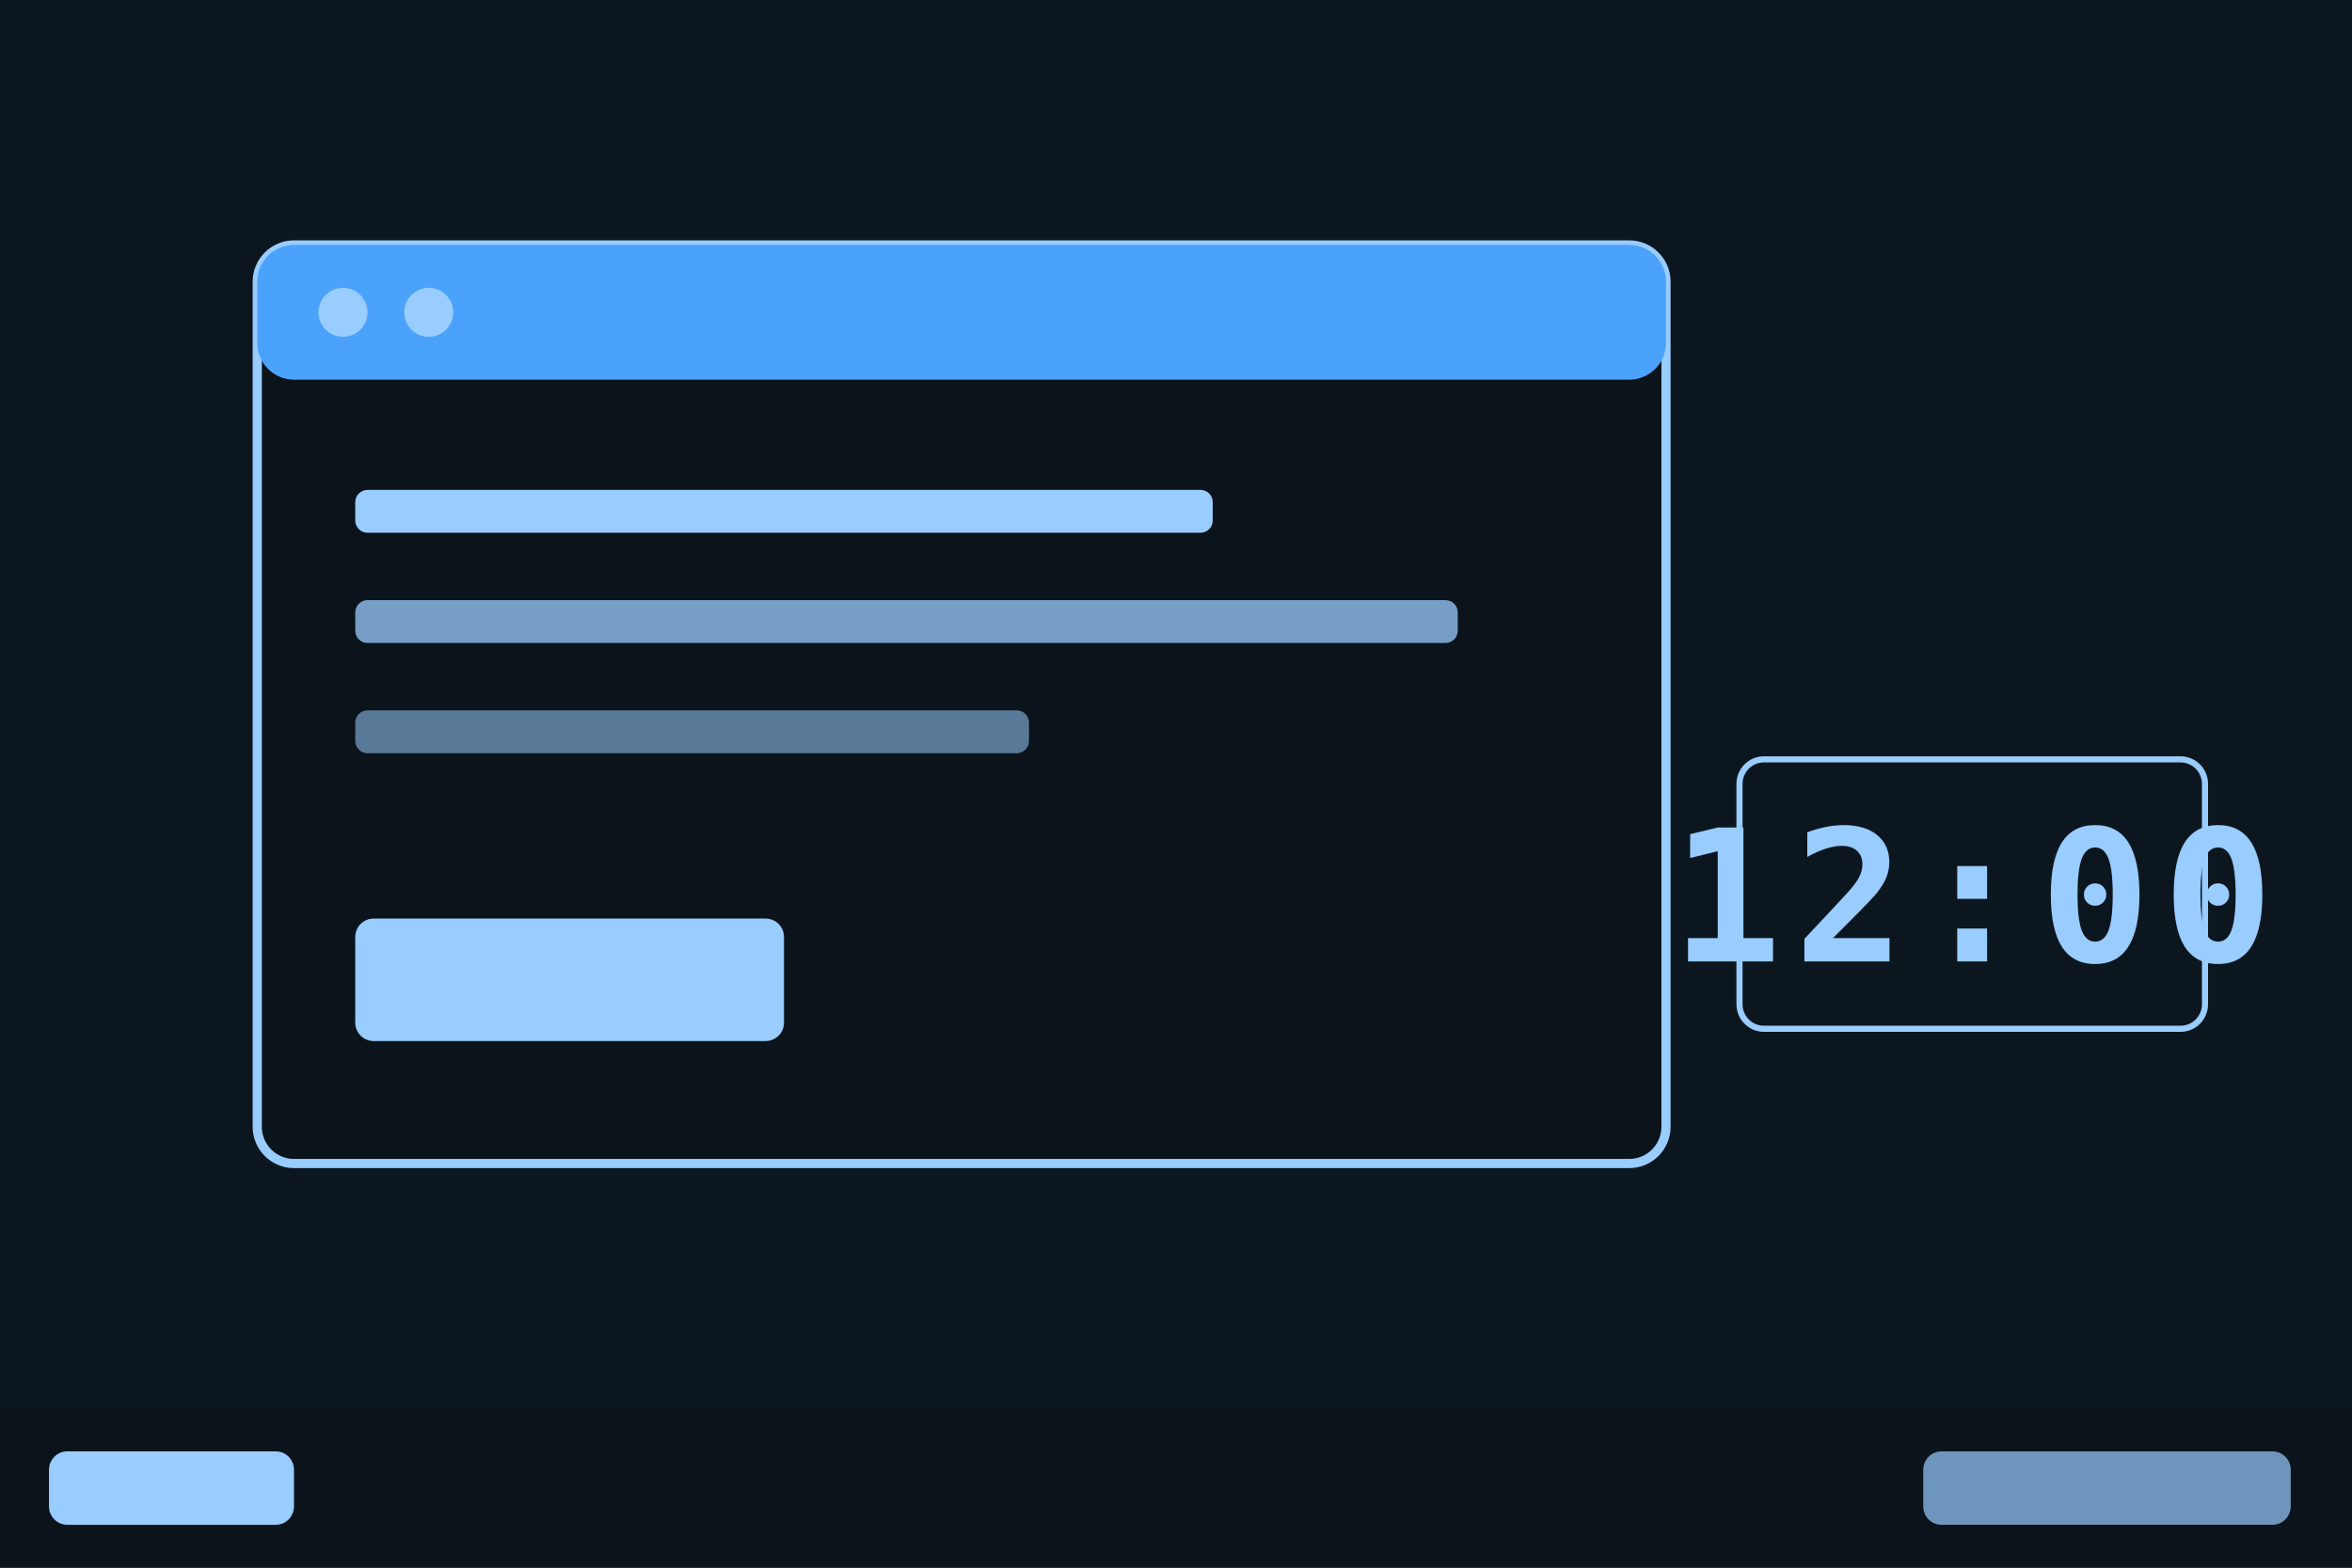
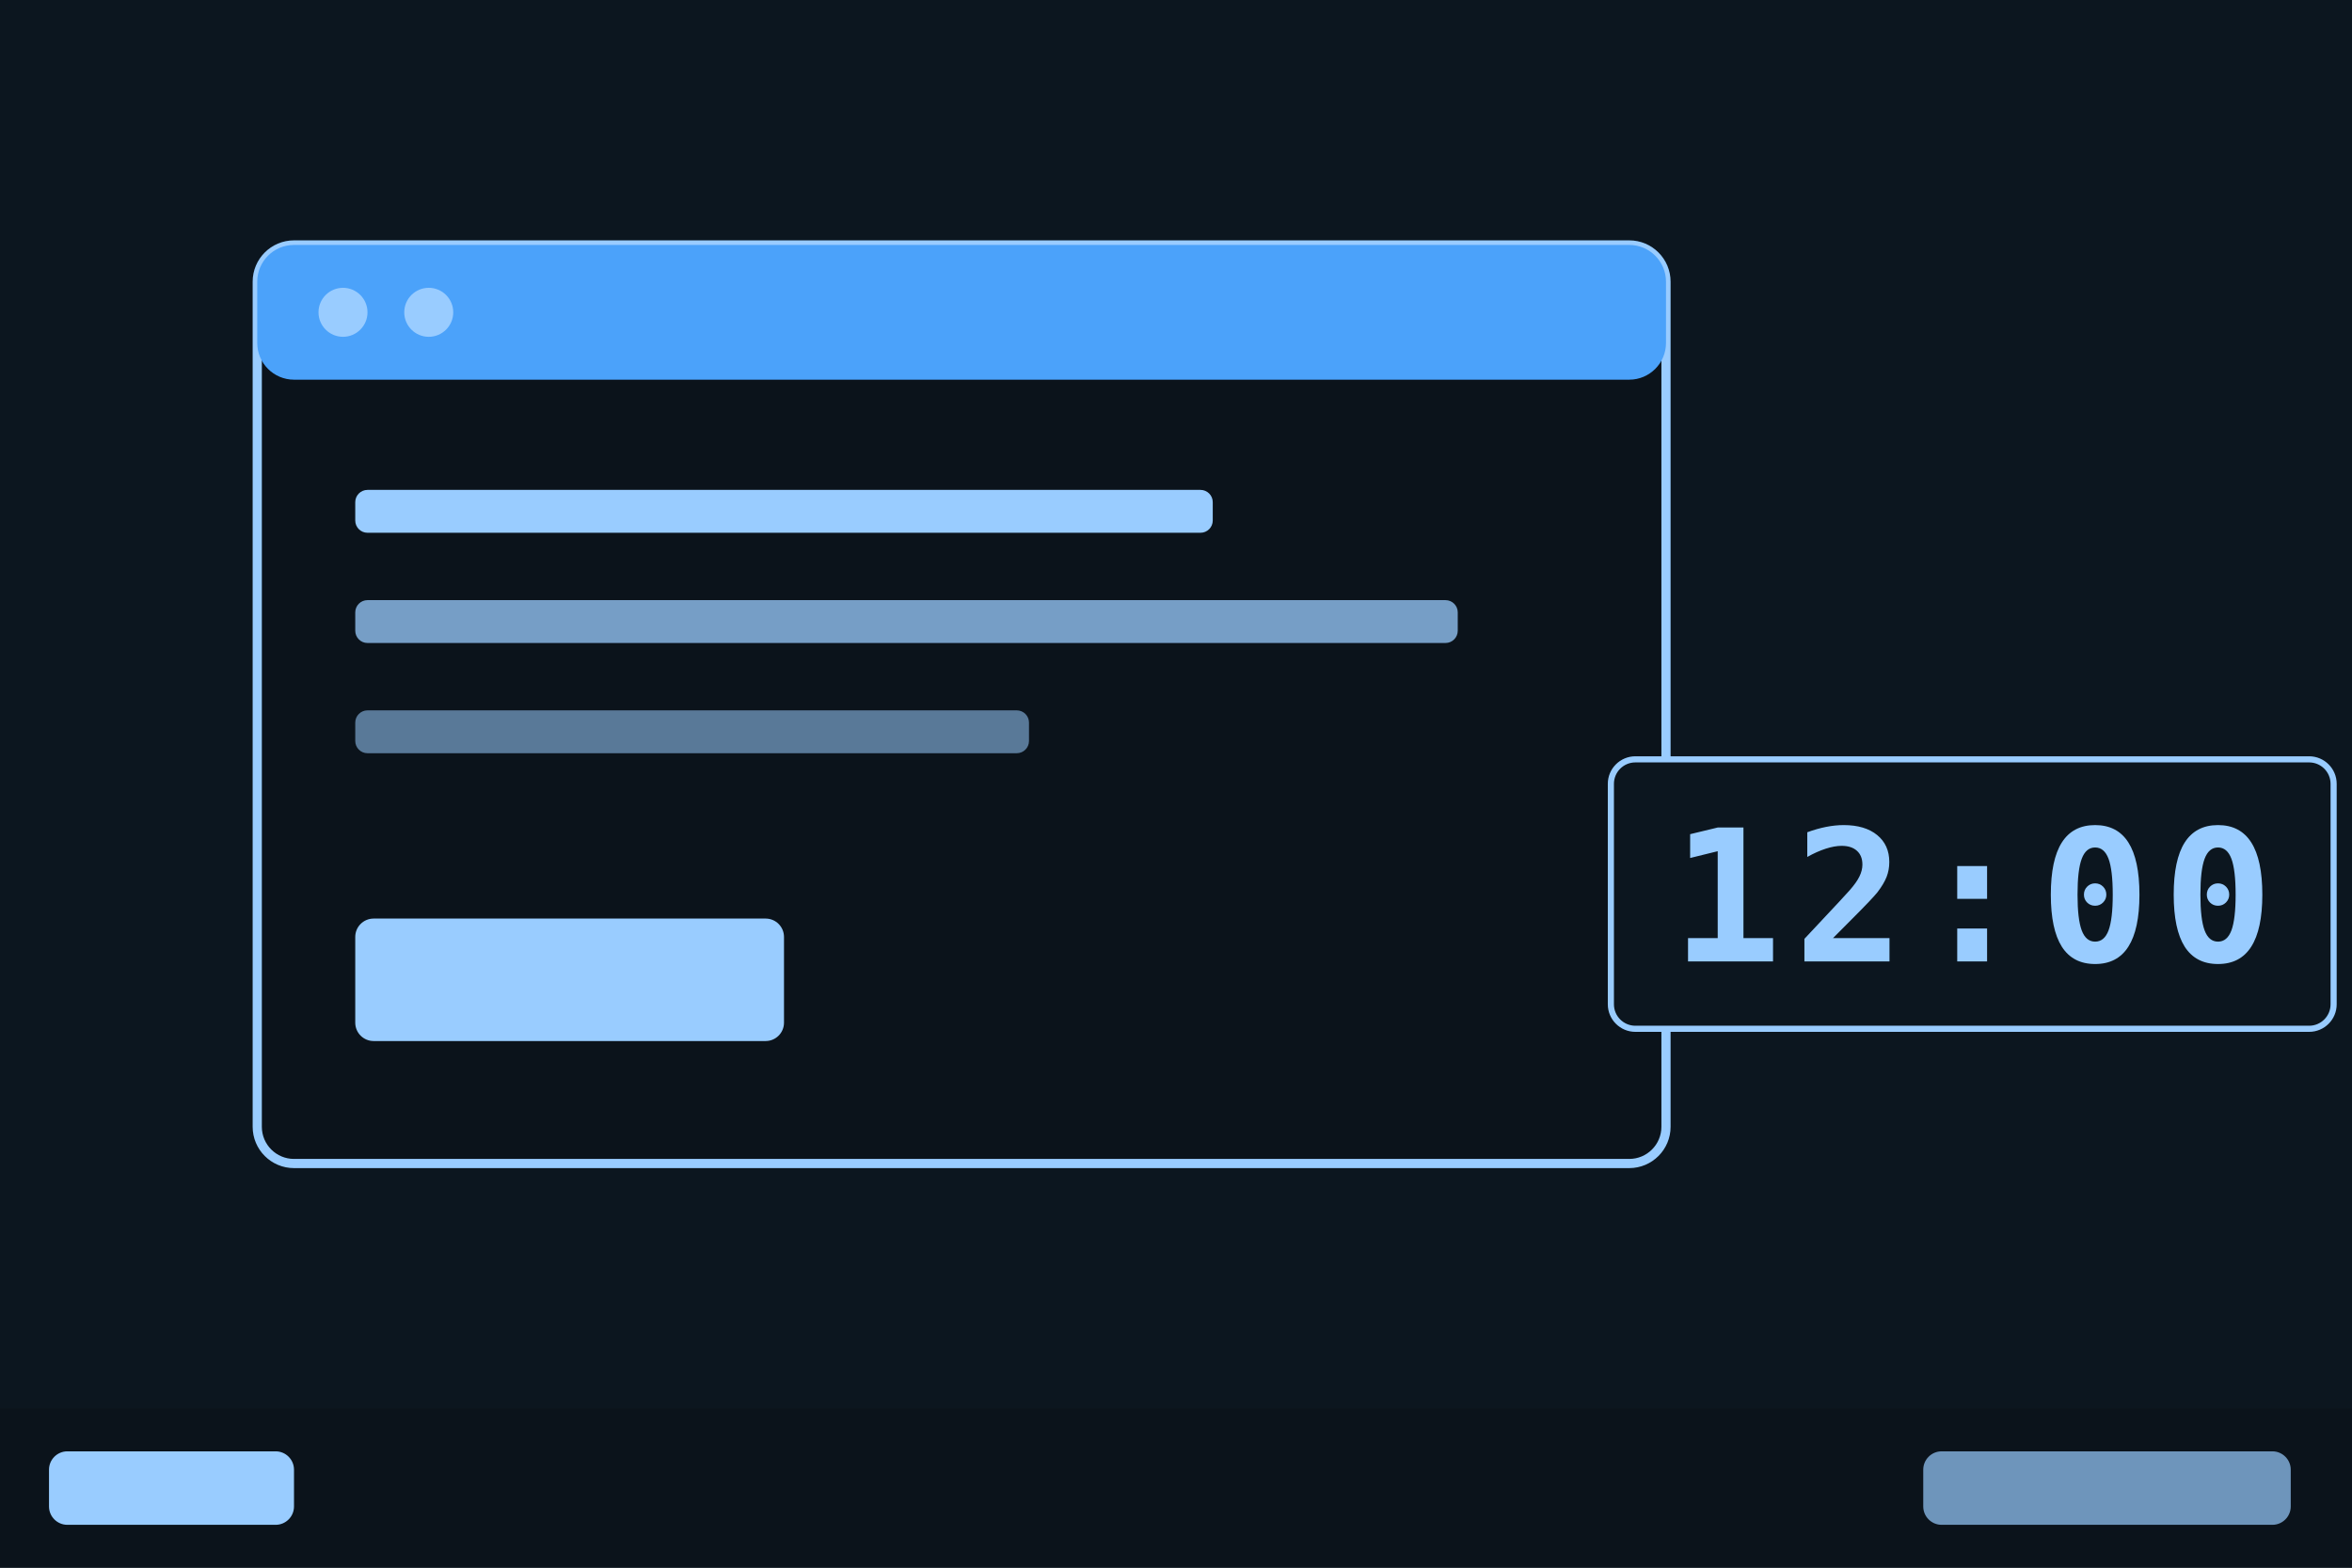
<svg xmlns="http://www.w3.org/2000/svg" width="384" height="256" viewBox="0 0 384 256">
  <rect width="384" height="256" fill="#0c161f" />
  <rect x="42" y="40" width="230" height="150" rx="6" fill="#0b131b" stroke="#99ccff" stroke-width="1.5" />
  <rect x="42" y="40" width="230" height="22" rx="6" fill="#4ba2fa" />
  <circle cx="56" cy="51" r="4" fill="#99ccff" />
  <circle cx="70" cy="51" r="4" fill="#99ccff" />
  <rect x="58" y="80" width="140" height="7" rx="2" fill="#99ccff" />
  <rect x="58" y="98" width="180" height="7" rx="2" fill="#99ccff" opacity="0.75" />
  <rect x="58" y="116" width="110" height="7" rx="2" fill="#99ccff" opacity="0.55" />
  <rect x="58" y="150" width="70" height="20" rx="3" fill="#99ccff" />
-   <g transform="translate(288,150)" font-family="monospace" font-weight="bold">
-     <rect x="-4" y="-26" width="76" height="44" rx="4" fill="#0c161f" stroke="#99ccff" stroke-width="1" />
-     <text x="34" y="7" font-size="30" fill="#99ccff" text-anchor="middle" letter-spacing="2">12:00</text>
+   <g transform="translate(322,150)" font-family="monospace" font-weight="bold">
+     <rect x="-59.0" y="-26" width="118.0" height="44" rx="4" fill="#0c161f" stroke="#99ccff" stroke-width="1" />
+     <text x="0" y="7" font-size="30" fill="#99ccff" text-anchor="middle" letter-spacing="2">12:00</text>
  </g>
  <rect x="0" y="230" width="384" height="26" fill="#0b131b" />
  <rect x="8" y="237" width="40" height="12" rx="3" fill="#99ccff" />
  <rect x="314" y="237" width="60" height="12" rx="3" fill="#99ccff" opacity="0.7" />
</svg>
